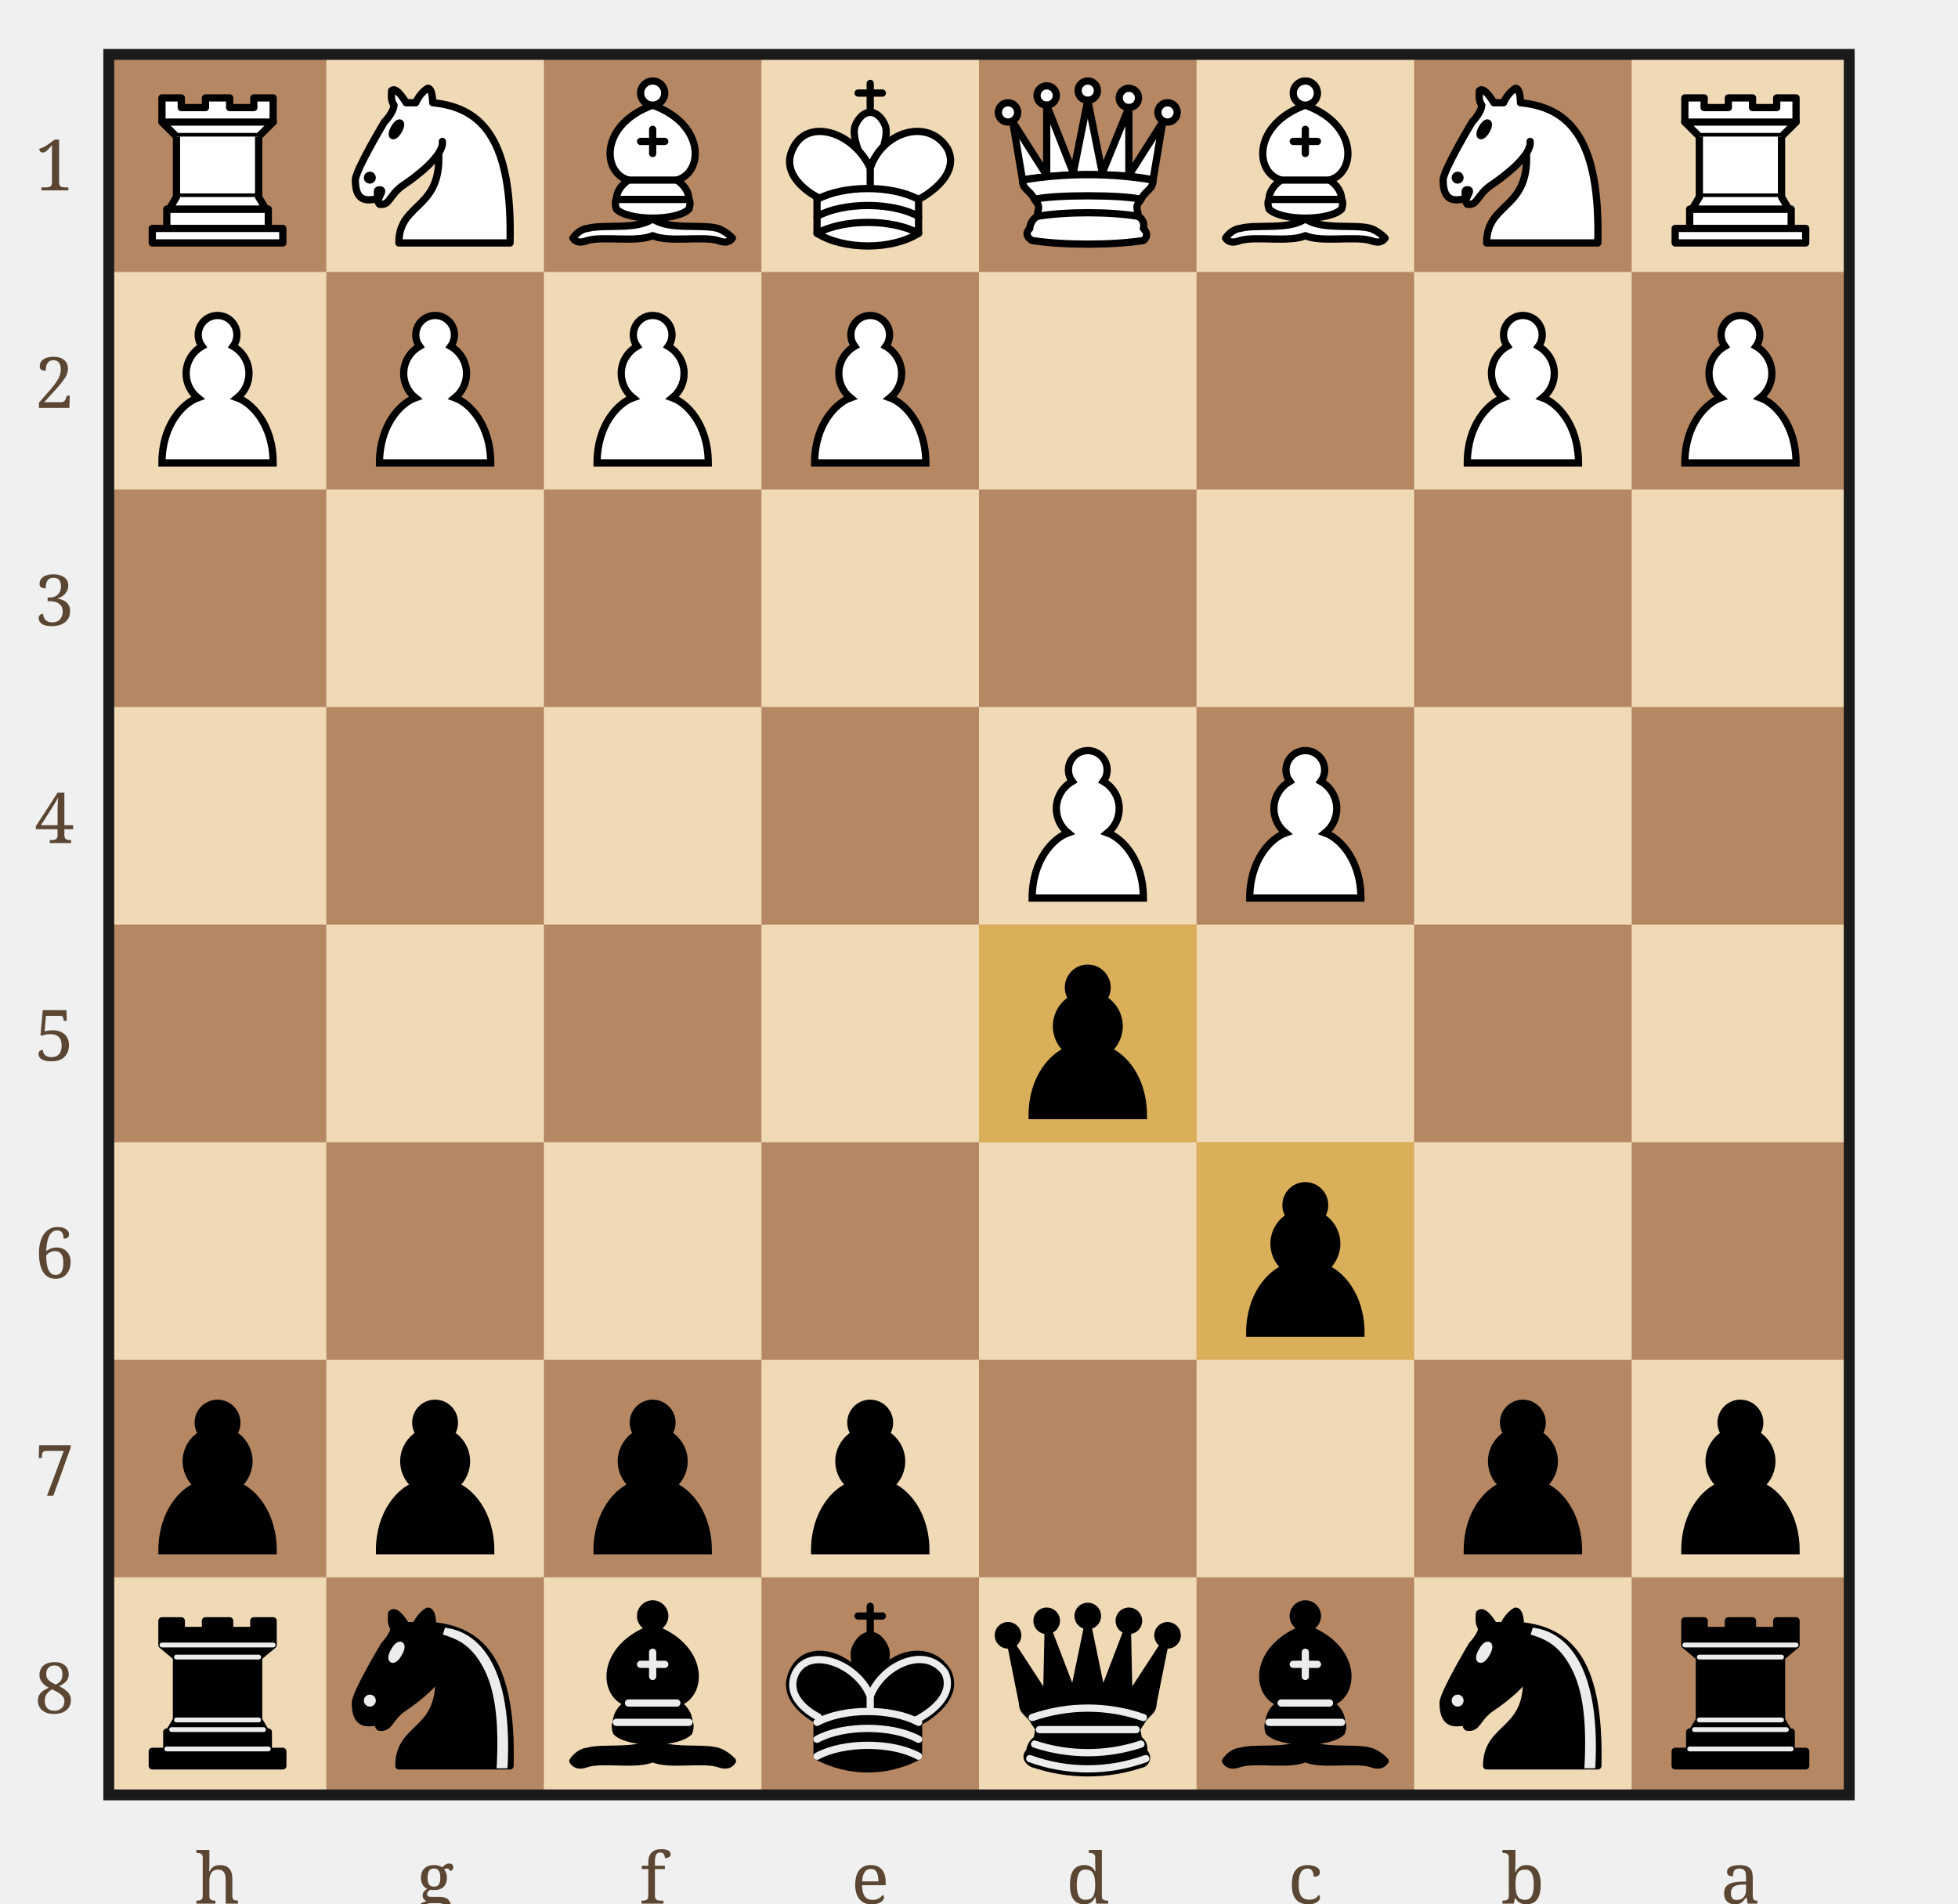
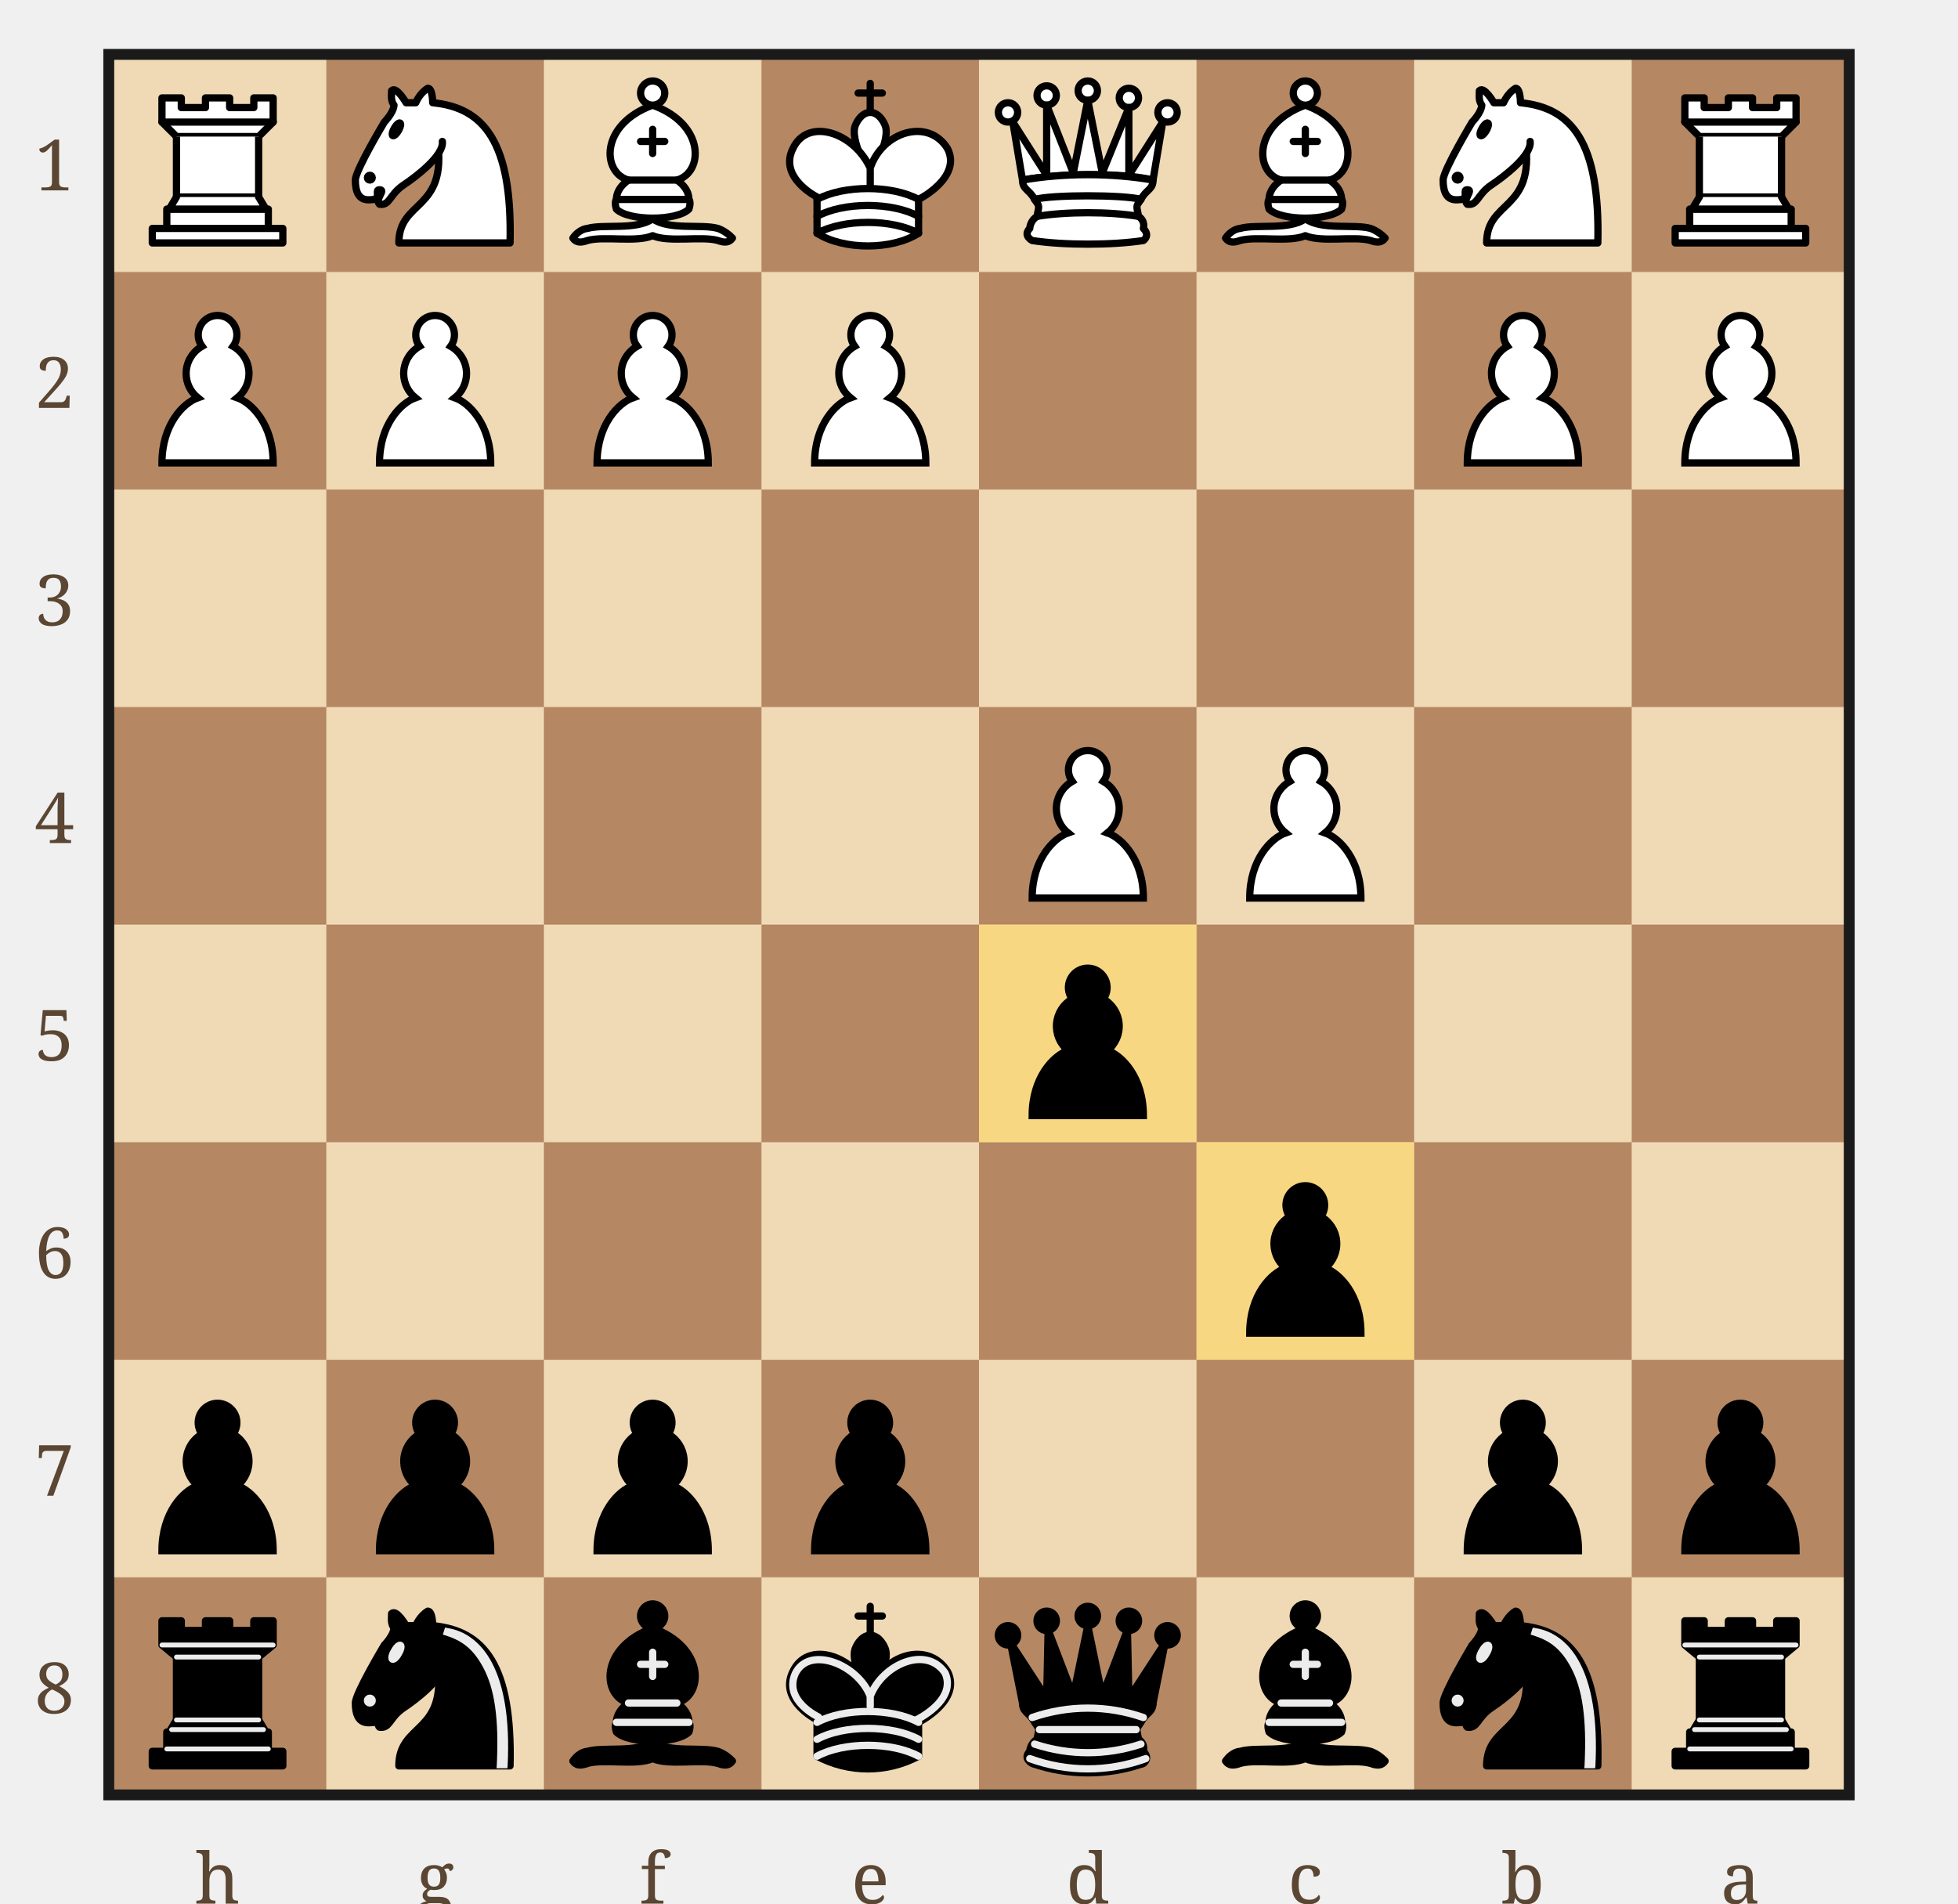
<svg xmlns="http://www.w3.org/2000/svg" viewBox="-20 -10 360 350" width="360" height="350" role="img">
  <defs>
    <pattern id="cases" width="80" height="80" patternUnits="userSpaceOnUse">
-       <rect width="80" height="80" fill="#F0D9B5" />
-       <rect width="40" height="40" fill="#B58863" />
-       <rect x="40" y="40" width="40" height="40" fill="#B58863" />
+       <rect width="80" height="80" fill="#B58863" />
+       <rect width="40" height="40" fill="#F0D9B5" />
+       <rect x="40" y="40" width="40" height="40" fill="#F0D9B5" />
    </pattern>
    <marker id="pointe" viewBox="0 0 10 10" refX="6" refY="5" markerWidth="4" markerHeight="4" orient="auto-start-reverse">
      <path d="M0 0L10 5L0 10z" fill="#B05E17" />
    </marker>
    <symbol id="bR" viewBox="0 0 45 45">
      <g fill-rule="evenodd" stroke="#000" stroke-linecap="round" stroke-linejoin="round" stroke-width="1.5">
        <path stroke-linecap="butt" d="M9 39h27v-3H9zm3.5-7 1.5-2.5h17l1.5 2.5zm-.5 4v-4h21v4z" />
        <path stroke-linecap="butt" stroke-linejoin="miter" d="M14 29.5v-13h17v13z" />
        <path stroke-linecap="butt" d="M14 16.5 11 14h23l-3 2.5zM11 14V9h4v2h5V9h5v2h5V9h4v5z" />
        <path fill="none" stroke="#ececec" stroke-linejoin="miter" stroke-width="1" d="M12 35.5h21m-20-4h19m-18-2h17m-17-13h17M11 14h23" />
      </g>
    </symbol>
    <symbol id="bN" viewBox="0 0 45 45">
      <g fill="none" fill-rule="evenodd" stroke="#000" stroke-linecap="round" stroke-linejoin="round" stroke-width="1.5">
        <path fill="#000" d="M22 10c10.5 1 16.5 8 16 29H15c0-9 10-6.5 8-21" />
        <path fill="#000" d="M24 18c.38 2.91-5.55 7.37-8 9-3 2-2.82 4.34-5 4-1.04-.94 1.41-3.04 0-3-1 0 .19 1.23-1 2-1 0-4 1-4-4 0-2 6-12 6-12s1.89-1.9 2-3.5c-.73-1-.5-2-.5-3 1-1 3 2.5 3 2.5h2s.78-2 2.5-3c1 0 1 3 1 3" />
        <path fill="#ececec" stroke="#ececec" d="M9.5 25.5a.5.5 0 1 1-1 0 .5.5 0 1 1 1 0zm5.43-9.75a.5 1.5 30 1 1-.86-.5.5 1.5 30 1 1 .86.5z" />
        <path fill="#ececec" stroke="none" d="m24.55 10.4-.45 1.45.5.15c3.15 1 5.65 2.49 7.9 6.75S35.75 29.06 35.25 39l-.05.5h2.25l.05-.5c.5-10.06-.88-16.85-3.25-21.34-2.37-4.49-5.79-6.64-9.19-7.16l-.51-.1z" />
      </g>
    </symbol>
    <symbol id="bB" viewBox="0 0 45 45">
      <g fill="none" fill-rule="evenodd" stroke="#000" stroke-linecap="round" stroke-linejoin="round" stroke-width="1.5">
        <g fill="#000" stroke-linecap="butt">
          <path d="M9 36c3.4-1 10.1.4 13.5-2 3.4 2.4 10.1 1 13.5 2 0 0 1.6.5 3 2-.7 1-1.6 1-3 .5-3.4-1-10.1.5-13.5-1-3.4 1.5-10.1 0-13.5 1-1.4.5-2.3.5-3-.5 1.4-2 3-2 3-2z" />
          <path d="M15 32c2.5 2.5 12.5 2.5 15 0 .5-1.5 0-2 0-2 0-2.5-2.5-4-2.5-4 5.5-1.5 6-11.5-5-15.5-11 4-10.5 14-5 15.5 0 0-2.5 1.5-2.5 4 0 0-.5.5 0 2z" />
          <path d="M25 8a2.5 2.5 0 1 1-5 0 2.5 2.5 0 1 1 5 0z" />
        </g>
        <path stroke="#ececec" stroke-linejoin="miter" d="M17.5 26h10M15 30h15m-7.5-14.5v5M20 18h5" />
      </g>
    </symbol>
    <symbol id="bQ" viewBox="0 0 45 45">
      <g fill-rule="evenodd" stroke="#000" stroke-linecap="round" stroke-linejoin="round" stroke-width="1.5">
        <g stroke="none">
          <circle cx="6" cy="12" r="2.75" />
          <circle cx="14" cy="9" r="2.75" />
          <circle cx="22.5" cy="8" r="2.75" />
          <circle cx="31" cy="9" r="2.75" />
          <circle cx="39" cy="12" r="2.75" />
        </g>
        <path stroke-linecap="butt" d="M9 26c8.5-1.5 21-1.5 27 0l2.5-12.5L31 25l-.3-14.1-5.2 13.6-3-14.5-3 14.5-5.2-13.6L14 25 6.5 13.5z" />
        <path stroke-linecap="butt" d="M9 26c0 2 1.5 2 2.5 4 1 1.5 1 1 .5 3.5-1.5 1-1.5 2.5-1.5 2.5-1.5 1.5.5 2.5.5 2.5 6.5 1 16.5 1 23 0 0 0 1.5-1 0-2.5 0 0 .5-1.5-1-2.5-.5-2.5-.5-2 .5-3.5 1-2 2.5-2 2.5-4-8.5-1.5-18.5-1.5-27 0z" />
        <path fill="none" stroke-linecap="butt" d="M11 38.5a35 35 1 0 0 23 0" />
        <path fill="none" stroke="#ececec" d="M11 29a35 35 1 0 1 23 0m-21.5 2.5h20m-21 3a35 35 1 0 0 22 0m-23 3a35 35 1 0 0 24 0" />
      </g>
    </symbol>
    <symbol id="bK" viewBox="0 0 45 45">
      <g fill="none" fill-rule="evenodd" stroke="#000" stroke-linecap="round" stroke-linejoin="round" stroke-width="1.5">
        <path stroke-linejoin="miter" d="M22.5 11.6V6" />
        <path fill="#000" stroke-linecap="butt" stroke-linejoin="miter" d="M22.5 25s4.5-7.5 3-10.5c0 0-1-2.5-3-2.5s-3 2.5-3 2.5c-1.5 3 3 10.5 3 10.5" />
        <path fill="#000" d="M11.5 37a22.3 22.3 0 0 0 21 0v-7s9-4.5 6-10.5c-4-6.5-13.5-3.5-16 4V27v-3.5c-3.5-7.5-13-10.5-16-4-3 6 5 10 5 10z" />
        <path stroke-linejoin="miter" d="M20 8h5" />
        <path stroke="#ececec" d="M32 29.5s8.5-4 6-9.7C34.1 14 25 18 22.5 24.6v2.1-2.1C20 18 9.9 14 7 19.9c-2.5 5.6 4.8 9 4.8 9" />
        <path stroke="#ececec" d="M11.5 30c5.5-3 15.5-3 21 0m-21 3.5c5.5-3 15.5-3 21 0m-21 3.5c5.5-3 15.5-3 21 0" />
      </g>
    </symbol>
    <symbol id="bP" viewBox="0 0 45 45">
      <path stroke="#000" stroke-linecap="round" stroke-width="1.5" d="M22.5 9a4 4 0 0 0-3.22 6.38 6.48 6.48 0 0 0-.87 10.65c-3 1.06-7.41 5.55-7.41 13.47h23c0-7.92-4.41-12.41-7.41-13.47a6.46 6.46 0 0 0-.87-10.65A4.01 4.01 0 0 0 22.5 9z" />
    </symbol>
    <symbol id="wP" viewBox="0 0 45 45">
      <path fill="#fff" stroke="#000" stroke-linecap="round" stroke-width="1.5" d="M22.5 9c-2.21 0-4 1.79-4 4 0 .89.29 1.71.78 2.38C17.33 16.5 16 18.59 16 21c0 2.03.94 3.84 2.41 5.03-3 1.06-7.41 5.55-7.41 13.47h23c0-7.92-4.41-12.41-7.41-13.47 1.47-1.19 2.41-3 2.41-5.03 0-2.41-1.33-4.5-3.28-5.62.49-.67.78-1.49.78-2.38 0-2.21-1.79-4-4-4z" />
    </symbol>
    <symbol id="wR" viewBox="0 0 45 45">
      <g fill="#fff" fill-rule="evenodd" stroke="#000" stroke-linecap="round" stroke-linejoin="round" stroke-width="1.5">
        <path stroke-linecap="butt" d="M9 39h27v-3H9v3zm3-3v-4h21v4H12zm-1-22V9h4v2h5V9h5v2h5V9h4v5" />
        <path d="m34 14-3 3H14l-3-3" />
        <path stroke-linecap="butt" stroke-linejoin="miter" d="M31 17v12.5H14V17" />
        <path d="m31 29.5 1.5 2.5h-20l1.5-2.5" />
        <path fill="none" stroke-linejoin="miter" d="M11 14h23" />
      </g>
    </symbol>
    <symbol id="wN" viewBox="0 0 45 45">
      <g fill="none" fill-rule="evenodd" stroke="#000" stroke-linecap="round" stroke-linejoin="round" stroke-width="1.5">
        <path fill="#fff" d="M22 10c10.5 1 16.5 8 16 29H15c0-9 10-6.5 8-21" />
        <path fill="#fff" d="M24 18c.38 2.91-5.55 7.37-8 9-3 2-2.82 4.34-5 4-1.042-.94 1.41-3.04 0-3-1 0 .19 1.23-1 2-1 0-4.003 1-4-4 0-2 6-12 6-12s1.89-1.9 2-3.5c-.73-.994-.5-2-.5-3 1-1 3 2.5 3 2.5h2s.78-1.992 2.5-3c1 0 1 3 1 3" />
        <path fill="#000" d="M9.5 25.5a.5.5 0 1 1-1 0 .5.5 0 1 1 1 0zm5.433-9.75a.5 1.5 30 1 1-.866-.5.5 1.5 30 1 1 .866.5z" />
      </g>
    </symbol>
    <symbol id="wB" viewBox="0 0 45 45">
      <g fill="none" fill-rule="evenodd" stroke="#000" stroke-linecap="round" stroke-linejoin="round" stroke-width="1.5">
        <g fill="#fff" stroke-linecap="butt">
          <path d="M9 36c3.39-.97 10.11.43 13.5-2 3.39 2.43 10.11 1.03 13.5 2 0 0 1.65.54 3 2-.68.97-1.65.99-3 .5-3.39-.97-10.11.46-13.5-1-3.39 1.46-10.11.03-13.5 1-1.35.49-2.32.47-3-.5 1.35-1.94 3-2 3-2z" />
          <path d="M15 32c2.5 2.5 12.5 2.5 15 0 .5-1.5 0-2 0-2 0-2.5-2.5-4-2.5-4 5.5-1.5 6-11.5-5-15.5-11 4-10.5 14-5 15.5 0 0-2.5 1.5-2.5 4 0 0-.5.5 0 2z" />
          <path d="M25 8a2.5 2.5 0 1 1-5 0 2.5 2.5 0 1 1 5 0z" />
        </g>
        <path stroke-linejoin="miter" d="M17.5 26h10M15 30h15m-7.5-14.5v5M20 18h5" />
      </g>
    </symbol>
    <symbol id="wQ" viewBox="0 0 45 45">
      <g fill="#fff" fill-rule="evenodd" stroke="#000" stroke-linecap="round" stroke-linejoin="round" stroke-width="1.5">
        <path d="M8 12a2 2 0 1 1-4 0 2 2 0 1 1 4 0m16.5-4.5a2 2 0 1 1-4 0 2 2 0 1 1 4 0M41 12a2 2 0 1 1-4 0 2 2 0 1 1 4 0M16 8.5a2 2 0 1 1-4 0 2 2 0 1 1 4 0M33 9a2 2 0 1 1-4 0 2 2 0 1 1 4 0" />
        <path stroke-linecap="butt" d="M9 26c8.5-1.5 21-1.5 27 0l2-12-7 11V11l-5.5 13.5-3-15-3 15-5.5-14V25L7 14z" />
        <path stroke-linecap="butt" d="M9 26c0 2 1.5 2 2.5 4 1 1.5 1 1 .5 3.5-1.5 1-1.5 2.5-1.5 2.5-1.5 1.5.5 2.5.5 2.5 6.5 1 16.5 1 23 0 0 0 1.5-1 0-2.5 0 0 .5-1.5-1-2.5-.5-2.5-.5-2 .5-3.5 1-2 2.5-2 2.5-4-8.5-1.5-18.5-1.5-27 0z" />
        <path fill="none" d="M11.5 30c3.5-1 18.5-1 22 0M12 33.5c6-1 15-1 21 0" />
      </g>
    </symbol>
    <symbol id="wK" viewBox="0 0 45 45">
      <g fill="none" fill-rule="evenodd" stroke="#000" stroke-linecap="round" stroke-linejoin="round" stroke-width="1.5">
        <path stroke-linejoin="miter" d="M22.5 11.63V6M20 8h5" />
        <path fill="#fff" stroke-linecap="butt" stroke-linejoin="miter" d="M22.5 25s4.5-7.5 3-10.5c0 0-1-2.5-3-2.5s-3 2.5-3 2.5c-1.5 3 3 10.5 3 10.5" />
        <path fill="#fff" d="M11.5 37c5.5 3.5 15.5 3.5 21 0v-7s9-4.5 6-10.5c-4-6.5-13.5-3.5-16 4V27v-3.5c-3.5-7.5-13-10.5-16-4-3 6 5 10 5 10z" />
        <path d="M11.5 30c5.5-3 15.5-3 21 0m-21 3.5c5.5-3 15.5-3 21 0m-21 3.5c5.5-3 15.5-3 21 0" />
      </g>
    </symbol>
  </defs>
  <rect x="0" y="0" width="320" height="320" fill="url(#cases)" stroke="#1a1a1a" stroke-width="2" />
  <rect x="200" y="200" width="40" height="40" fill="#FFD54F" opacity="0.5" />
  <rect x="160" y="160" width="40" height="40" fill="#FFD54F" opacity="0.5" />
  <g>
    <use href="#bR" x="280" y="280" width="40" height="40" />
    <use href="#bN" x="240" y="280" width="40" height="40" />
    <use href="#bB" x="200" y="280" width="40" height="40" />
    <use href="#bQ" x="160" y="280" width="40" height="40" />
    <use href="#bK" x="120" y="280" width="40" height="40" />
    <use href="#bB" x="80" y="280" width="40" height="40" />
    <use href="#bN" x="40" y="280" width="40" height="40" />
    <use href="#bR" x="0" y="280" width="40" height="40" />
    <use href="#bP" x="280" y="240" width="40" height="40" />
    <use href="#bP" x="240" y="240" width="40" height="40" />
    <use href="#bP" x="120" y="240" width="40" height="40" />
    <use href="#bP" x="80" y="240" width="40" height="40" />
    <use href="#bP" x="40" y="240" width="40" height="40" />
    <use href="#bP" x="0" y="240" width="40" height="40" />
    <use href="#bP" x="200" y="200" width="40" height="40" />
    <use href="#bP" x="160" y="160" width="40" height="40" />
    <use href="#wP" x="200" y="120" width="40" height="40" />
    <use href="#wP" x="160" y="120" width="40" height="40" />
    <use href="#wP" x="280" y="40" width="40" height="40" />
    <use href="#wP" x="240" y="40" width="40" height="40" />
    <use href="#wP" x="120" y="40" width="40" height="40" />
    <use href="#wP" x="80" y="40" width="40" height="40" />
    <use href="#wP" x="40" y="40" width="40" height="40" />
    <use href="#wP" x="0" y="40" width="40" height="40" />
    <use href="#wR" x="280" y="0" width="40" height="40" />
    <use href="#wN" x="240" y="0" width="40" height="40" />
    <use href="#wB" x="200" y="0" width="40" height="40" />
    <use href="#wQ" x="160" y="0" width="40" height="40" />
    <use href="#wK" x="120" y="0" width="40" height="40" />
    <use href="#wB" x="80" y="0" width="40" height="40" />
    <use href="#wN" x="40" y="0" width="40" height="40" />
    <use href="#wR" x="0" y="0" width="40" height="40" />
  </g>
  <g font-family="Georgia,serif" font-size="13" fill="#5a4632" text-anchor="middle">
    <text x="300" y="340">a</text>
    <text x="260" y="340">b</text>
    <text x="220" y="340">c</text>
    <text x="180" y="340">d</text>
    <text x="140" y="340">e</text>
    <text x="100" y="340">f</text>
    <text x="60" y="340">g</text>
    <text x="20" y="340">h</text>
    <text x="-10" y="25">1</text>
    <text x="-10" y="65">2</text>
    <text x="-10" y="105">3</text>
    <text x="-10" y="145">4</text>
    <text x="-10" y="185">5</text>
    <text x="-10" y="225">6</text>
    <text x="-10" y="265">7</text>
    <text x="-10" y="305">8</text>
  </g>
</svg>
